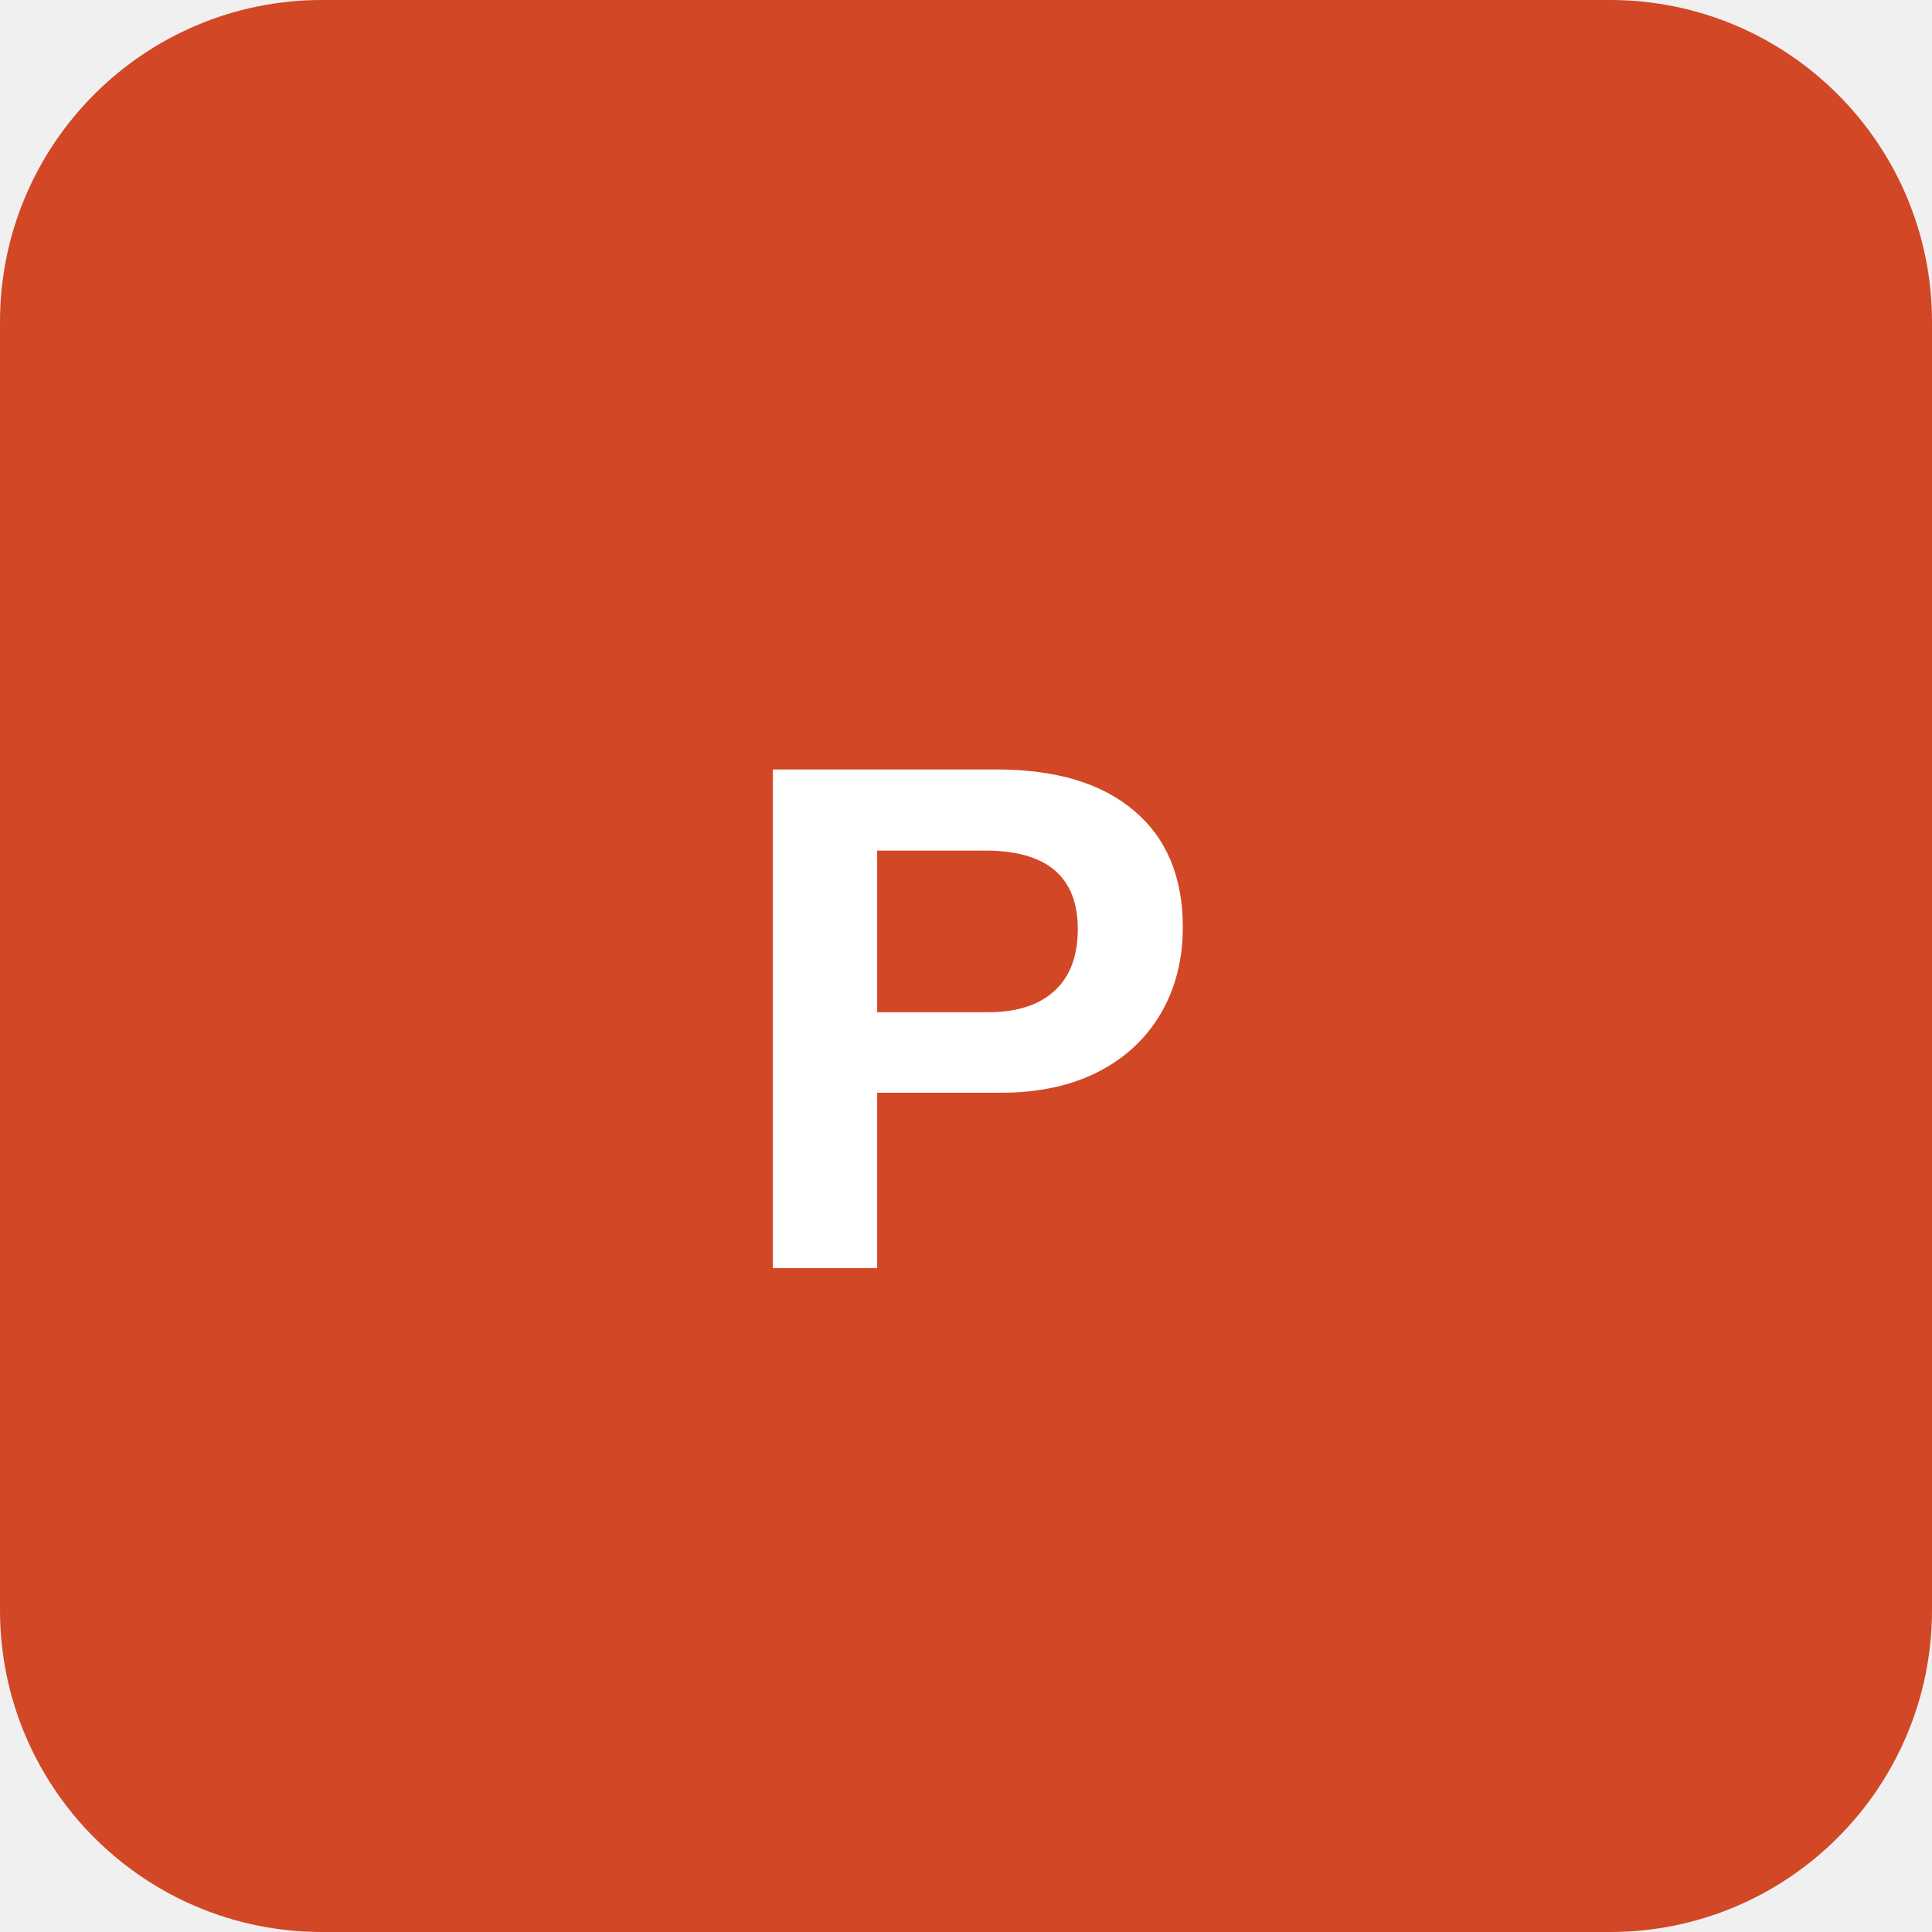
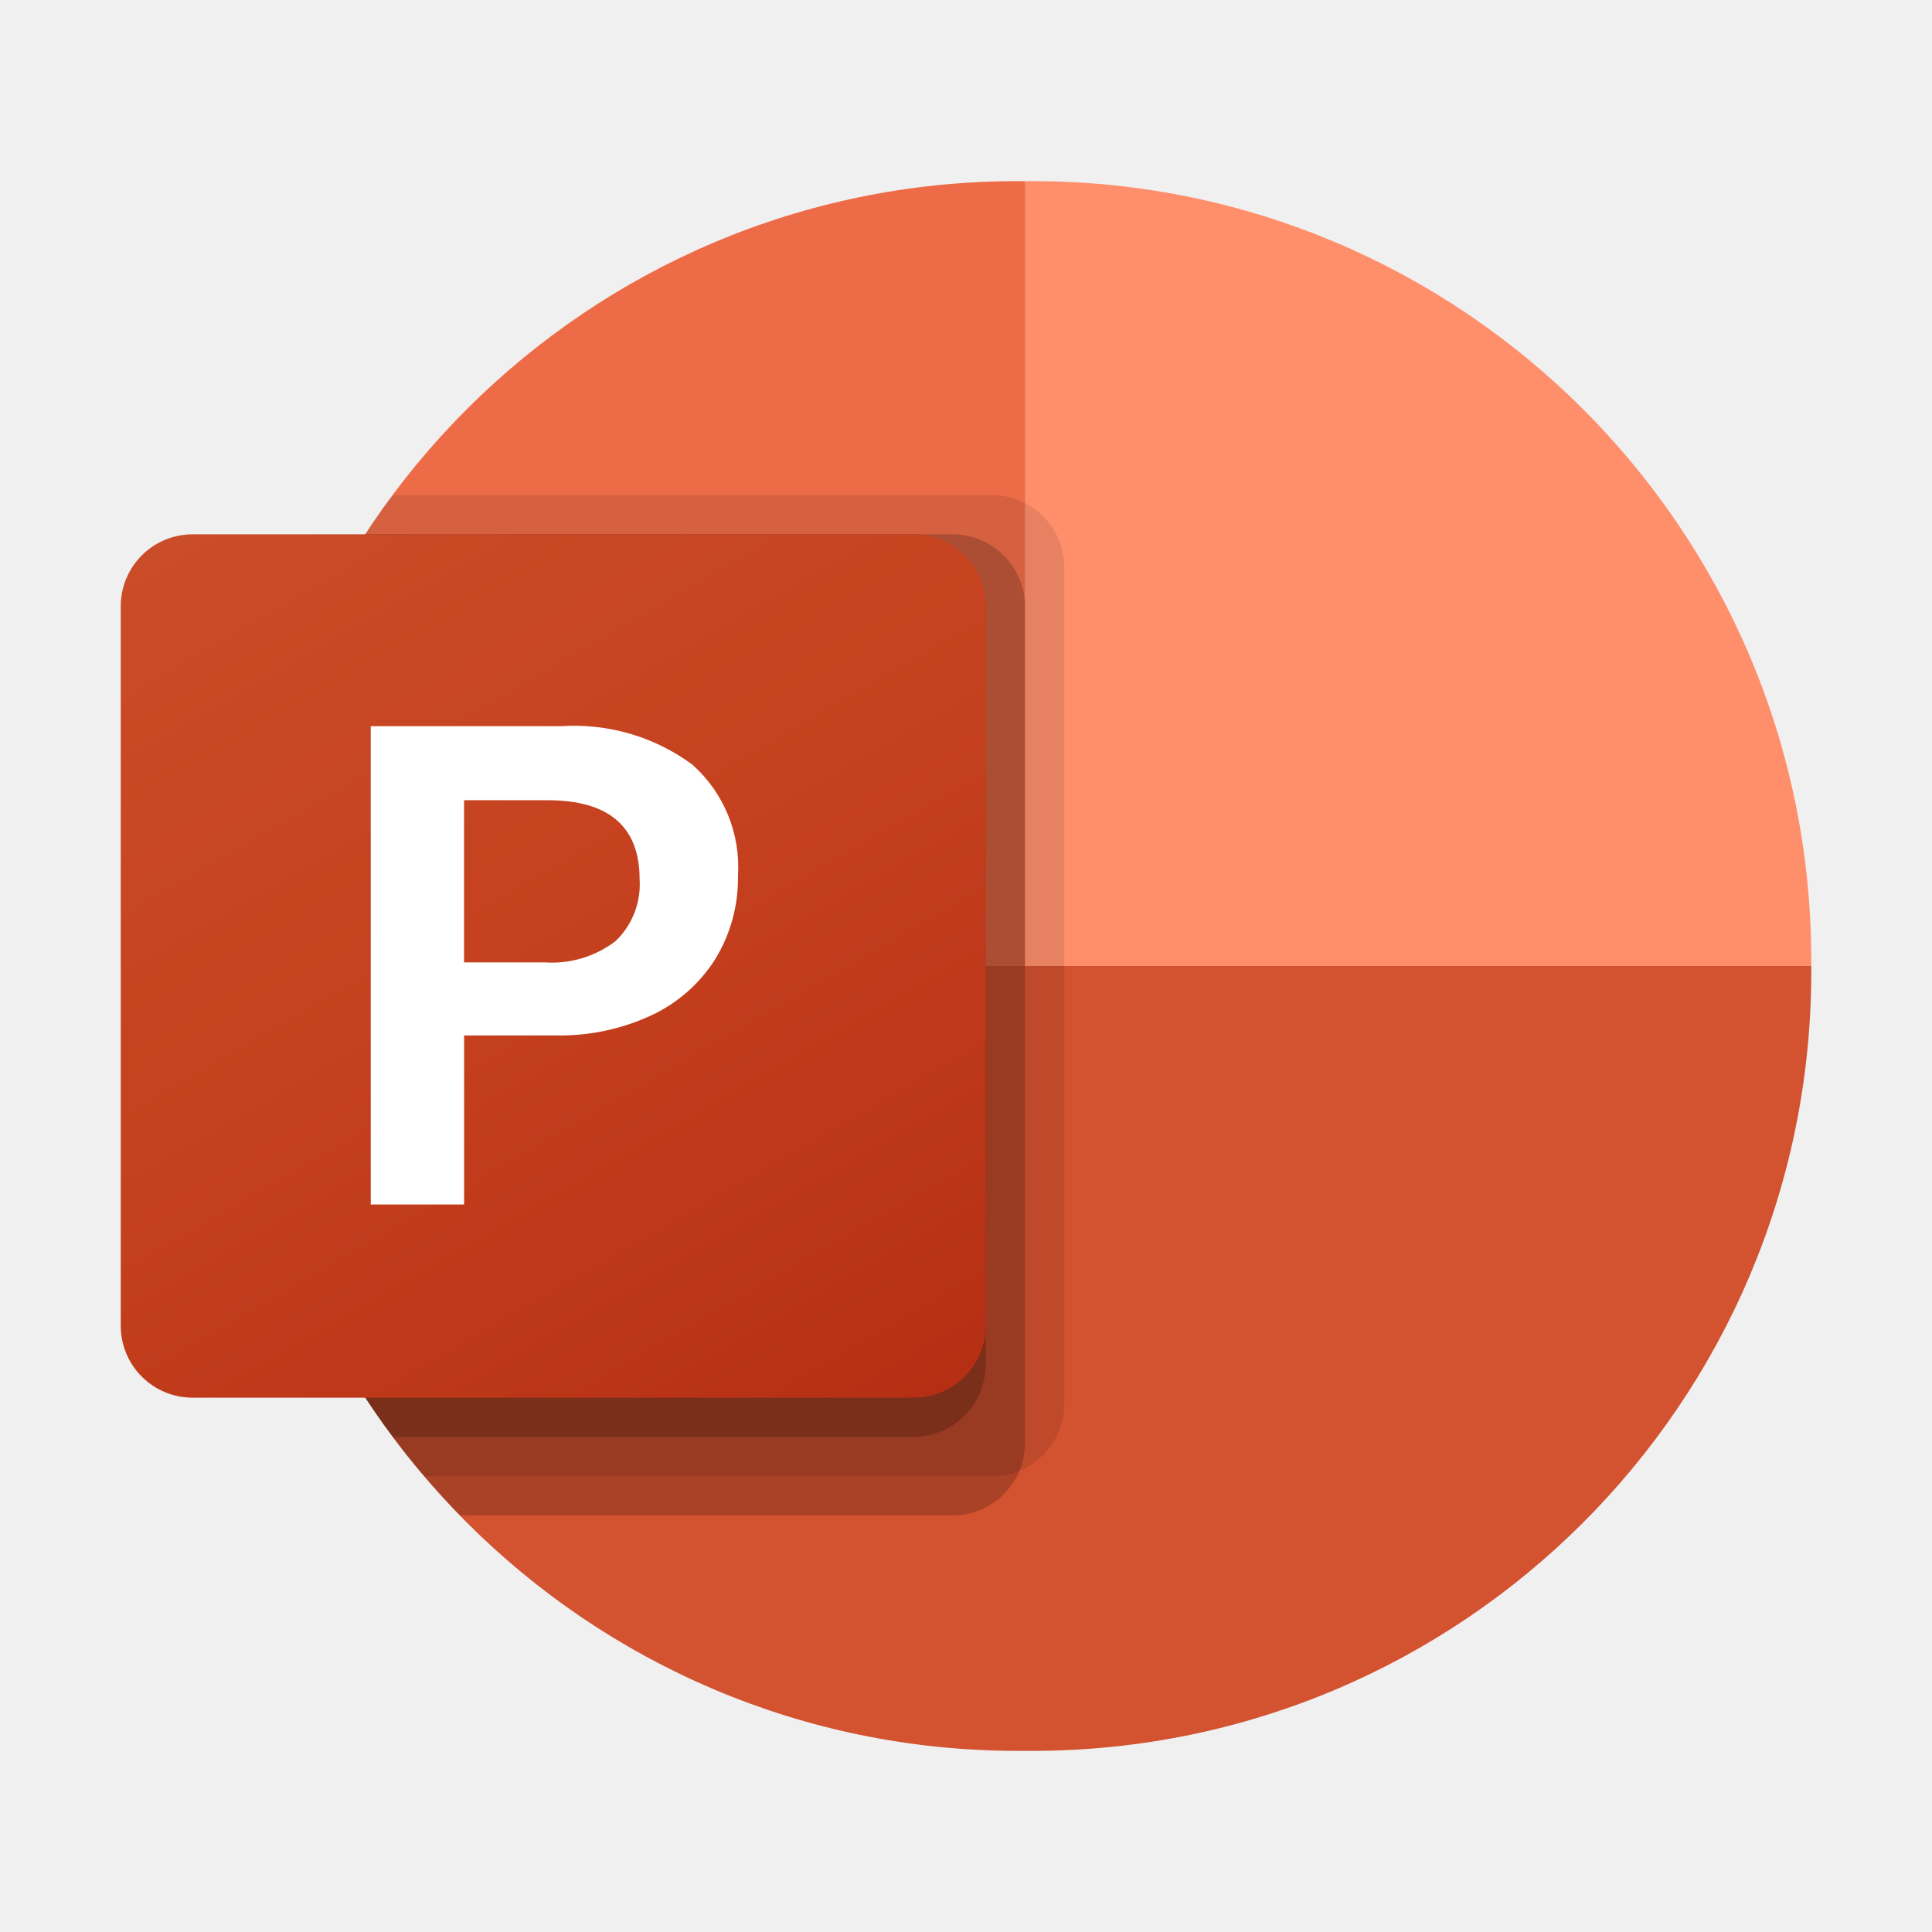
- <svg xmlns="http://www.w3.org/2000/svg" viewBox="0 0 48 48" fill="none">
-   <rect width="48" height="48" rx="8" fill="#D24726" />
-   <text x="50%" y="55%" dominant-baseline="middle" text-anchor="middle" fill="white" font-size="18" font-weight="700" font-family="Arial,sans-serif">P</text>
+ <svg xmlns="http://www.w3.org/2000/svg" width="1em" height="1em" viewBox="0 0 32 32">
+   <defs>
+     <linearGradient id="a" x1="4.494" x2="13.832" y1="-1748.086" y2="-1731.914" gradientTransform="translate(0 1756)" gradientUnits="userSpaceOnUse">
+       <stop offset="0" stop-color="#ca4c28" />
+       <stop offset=".5" stop-color="#c5401e" />
+       <stop offset="1" stop-color="#b62f14" />
+     </linearGradient>
+   </defs>
+   <path fill="#ed6c47" d="M18.93 17.3L16.977 3h-.146A12.9 12.9 0 0 0 3.953 15.854V16Z" />
+   <path fill="#ff8f6b" d="M17.123 3h-.146v13l6.511 2.6L30 16v-.146A12.9 12.9 0 0 0 17.123 3" />
+   <path fill="#d35230" d="M30 16v.143A12.905 12.905 0 0 1 17.12 29h-.287a12.907 12.907 0 0 1-12.88-12.857V16Z" />
+   <path d="M17.628 9.389V23.26a1.2 1.2 0 0 1-.742 1.1a1.2 1.2 0 0 1-.45.091H7.027a10 10 0 0 1-.521-.65a12.74 12.74 0 0 1-2.553-7.657v-.286A12.7 12.7 0 0 1 6.05 8.85a9 9 0 0 1 .456-.65h9.93a1.2 1.2 0 0 1 1.192 1.189" opacity=".1" />
+   <path d="M16.977 10.04v13.871a1.2 1.2 0 0 1-.091.448a1.2 1.2 0 0 1-1.1.741H7.62q-.309-.314-.593-.65a10 10 0 0 1-.521-.65a12.74 12.74 0 0 1-2.553-7.657v-.286A12.7 12.7 0 0 1 6.05 8.85h9.735a1.2 1.2 0 0 1 1.192 1.19" opacity=".2" />
+   <path d="M16.326 10.04v12.571a1.2 1.2 0 0 1-1.192 1.189H6.506a12.74 12.74 0 0 1-2.553-7.657v-.286A12.7 12.7 0 0 1 6.05 8.85h9.084a1.2 1.2 0 0 1 1.192 1.19" opacity=".2" />
+   <path fill="url(#a)" d="M3.194 8.85h11.938a1.193 1.193 0 0 1 1.194 1.191v11.918a1.193 1.193 0 0 1-1.194 1.191H3.194A1.19 1.19 0 0 1 2 21.959V10.041A1.19 1.19 0 0 1 3.194 8.85" />
+   <path fill="#fff" d="M9.293 12.028a3.3 3.3 0 0 1 2.174.636a2.27 2.27 0 0 1 .756 1.841a2.56 2.56 0 0 1-.373 1.376a2.5 2.5 0 0 1-1.059.935a3.6 3.6 0 0 1-1.591.334H7.687v2.8H6.141v-7.922ZM7.686 15.94h1.331a1.74 1.74 0 0 0 1.177-.351a1.3 1.3 0 0 0 .4-1.025q0-1.309-1.525-1.31H7.686z" />
</svg>
